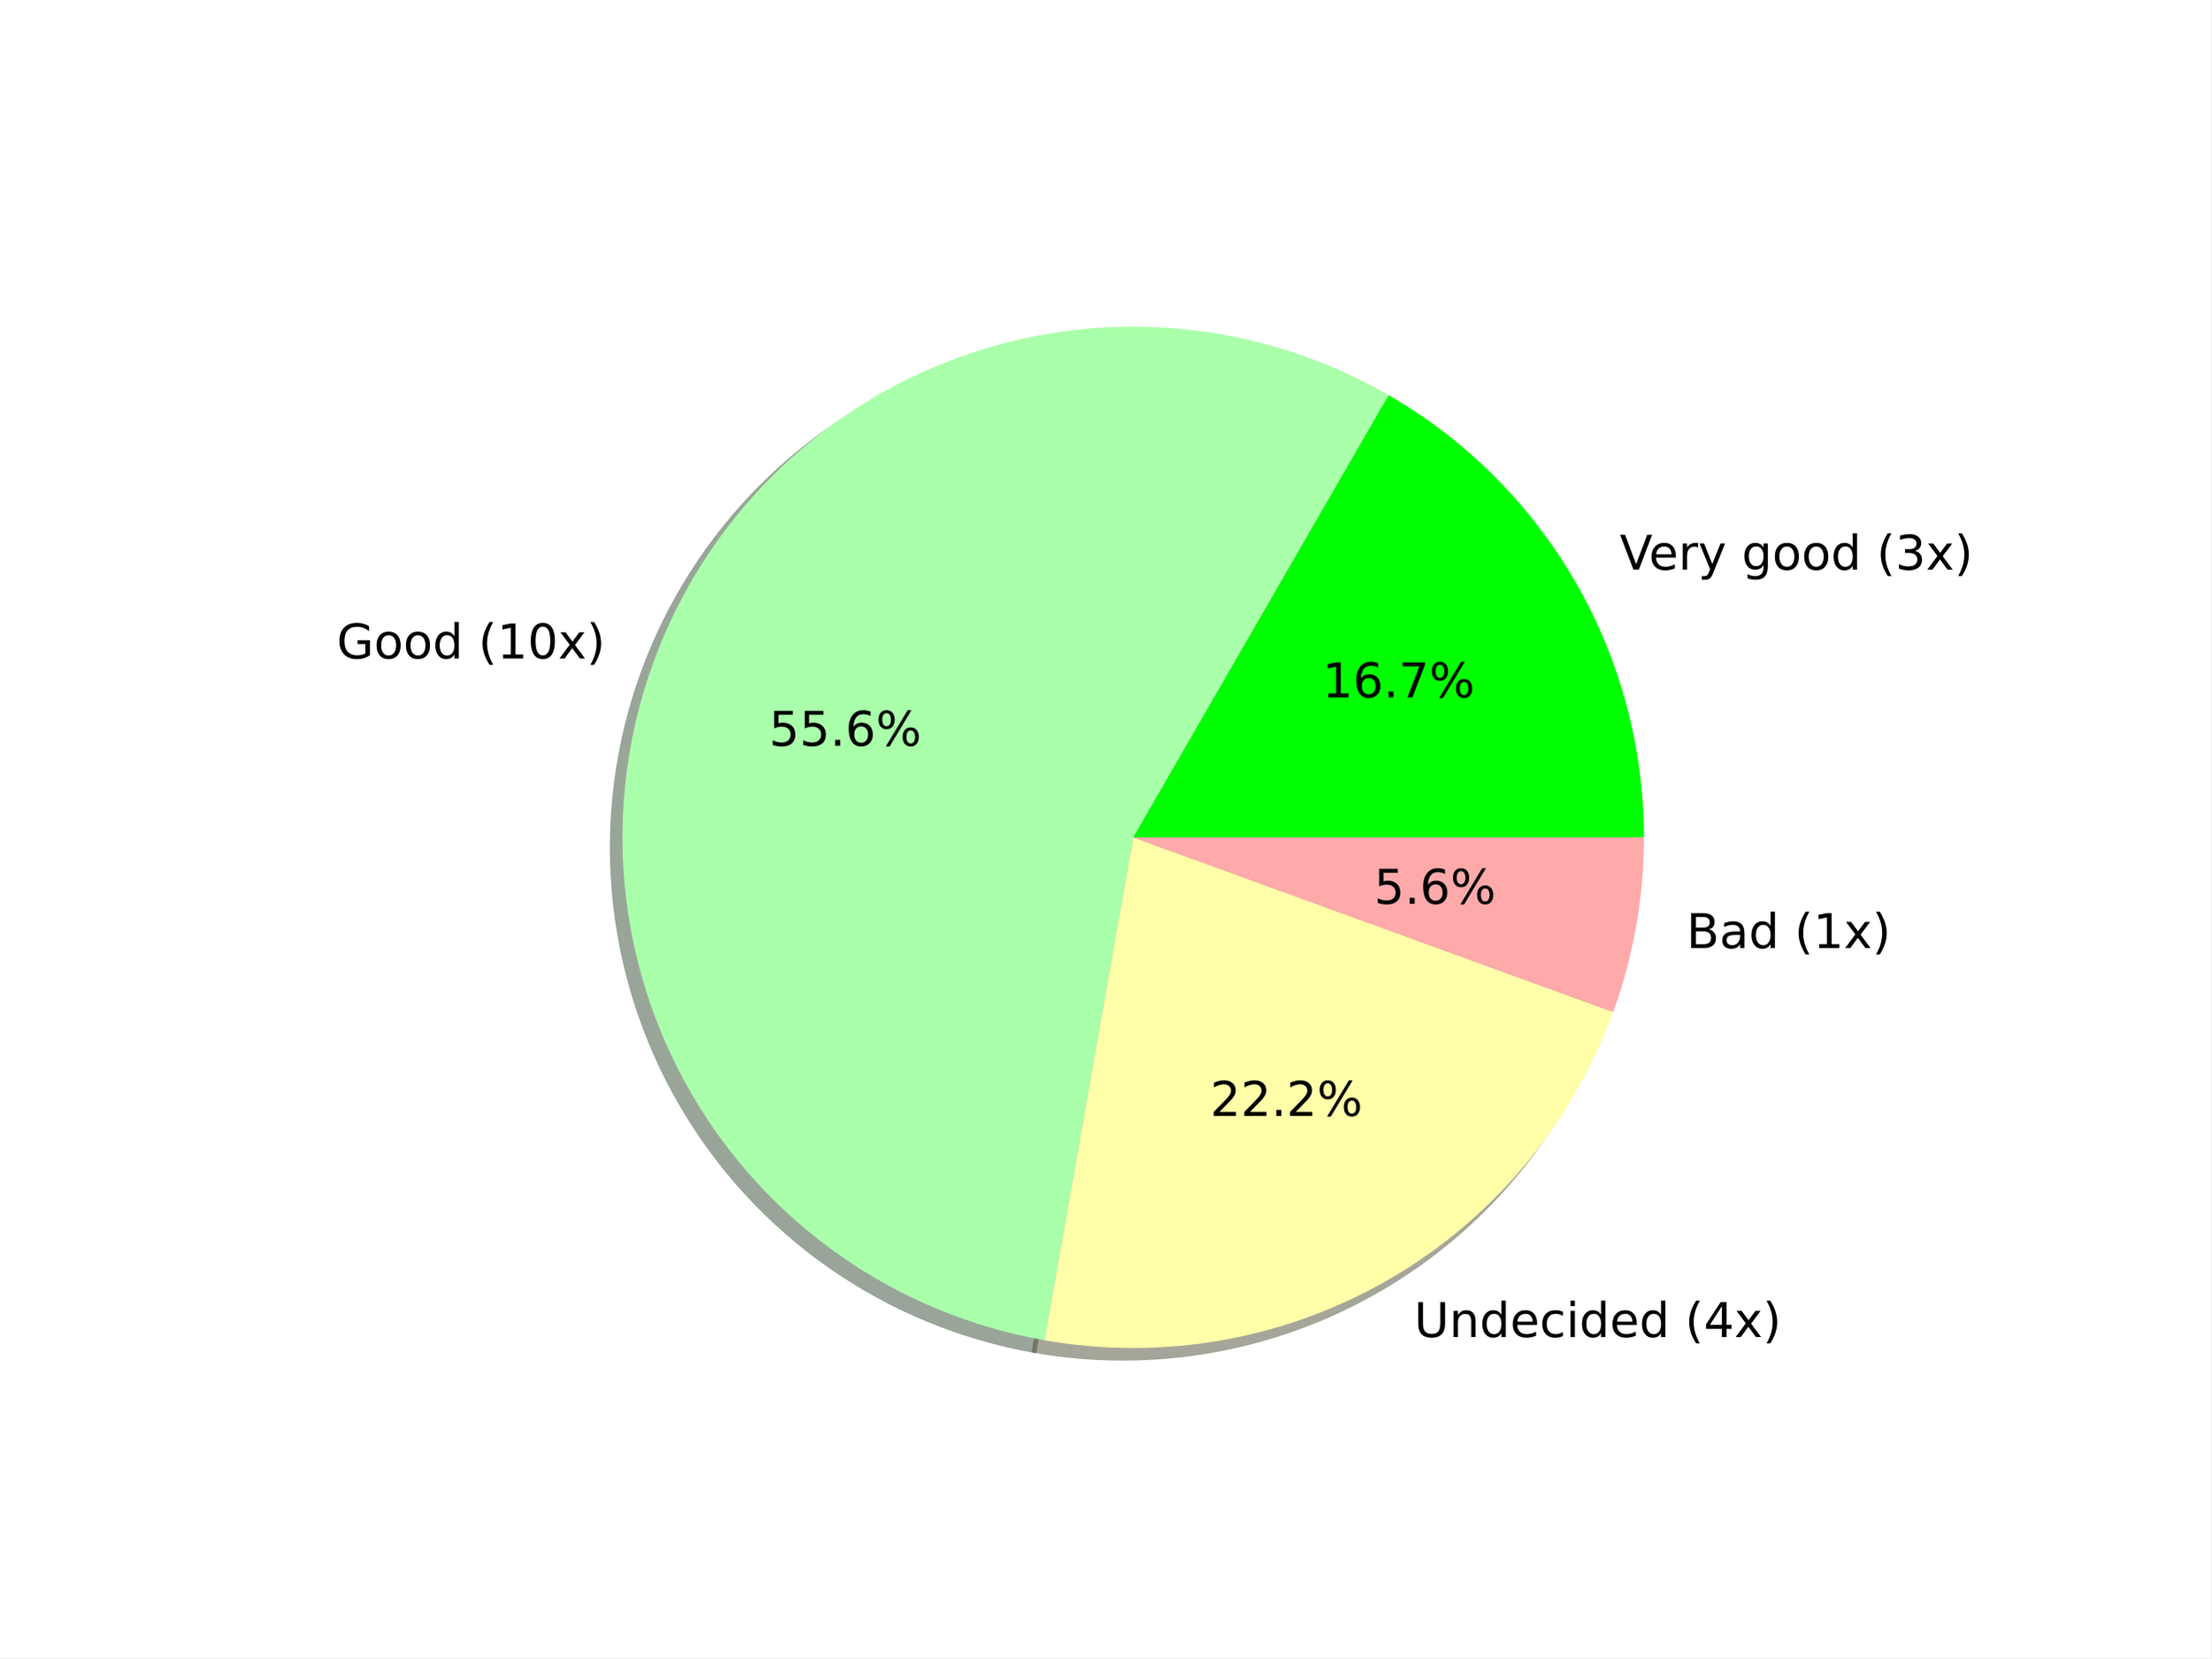
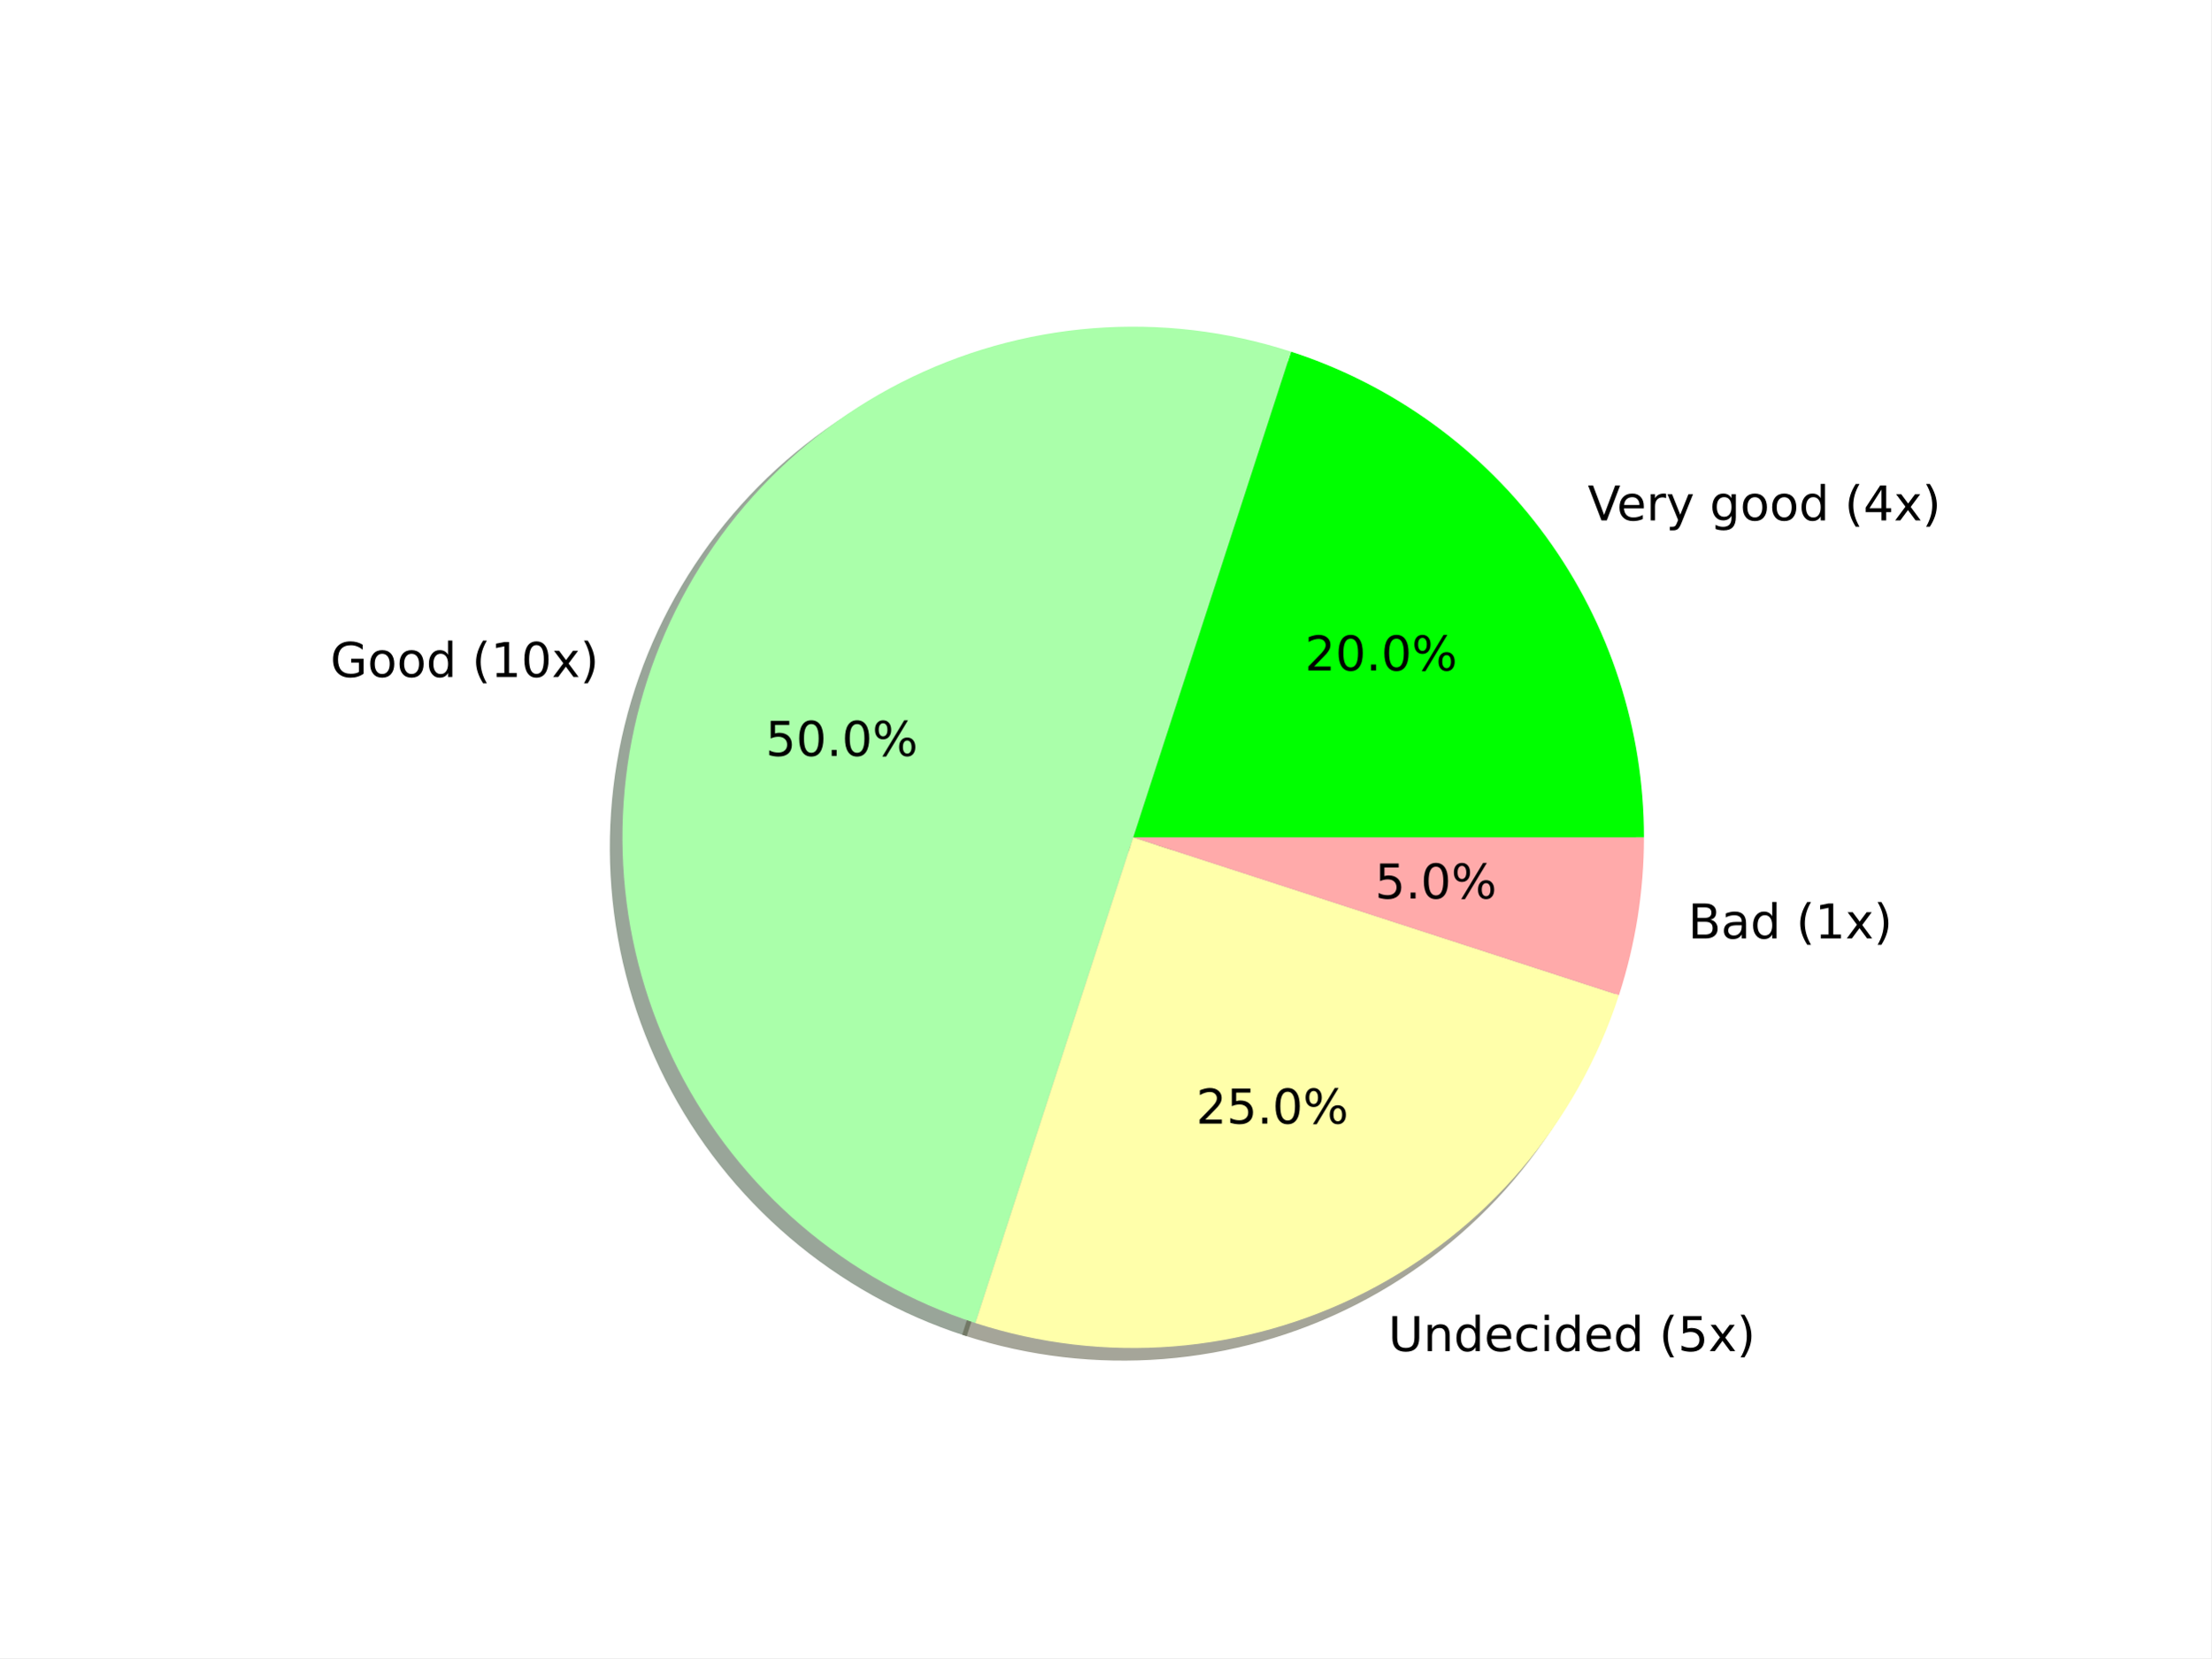
<svg xmlns="http://www.w3.org/2000/svg" xmlns:xlink="http://www.w3.org/1999/xlink" width="460.8pt" height="345.6pt" viewBox="0 0 460.8 345.6" version="1.1">
  <defs>
    <style type="text/css">*{stroke-linejoin: round; stroke-linecap: butt}</style>
  </defs>
  <g id="figure_1">
    <g id="patch_1">
      <path d="M 0 345.6  L 460.8 345.6  L 460.8 0  L 0 0  z " style="fill: #ffffff" />
    </g>
    <g id="axes_1">
      <g id="patch_2">
-         <path d="M 340.476 176.657  C 340.476 157.973 335.557 139.615 326.215 123.434  C 316.873 107.254 303.434 93.815 287.254 84.473  L 234.031 176.657  L 340.476 176.657  z " style="fill: #004c00; opacity: 0.5; stroke: #004c00; stroke-linejoin: miter" />
+         <path d="M 340.476 176.657  C 340.476 154.181 333.357 132.273 320.147 114.09  C 306.936 95.907 288.3 82.367 266.924 75.422  L 234.031 176.657  L 340.476 176.657  z " style="fill: #004c00; opacity: 0.5; stroke: #004c00; stroke-linejoin: miter" />
      </g>
      <g id="patch_3">
-         <path d="M 287.254 84.473  C 273.793 76.702 258.792 71.972 243.308 70.617  C 227.825 69.262 212.23 71.316 197.625 76.632  C 183.019 81.947 169.754 90.399 158.763 101.389  C 147.773 112.38 139.322 125.645 134.006 140.251  C 128.69 154.856 126.637 170.45 127.991 185.934  C 129.346 201.418 134.076 216.419 141.847 229.879  C 149.619 243.34 160.245 254.936 172.977 263.851  C 185.709 272.766 200.24 278.786 215.547 281.485  L 234.031 176.657  L 287.254 84.473  z " style="fill: #334c33; opacity: 0.5; stroke: #334c33; stroke-linejoin: miter" />
+         <path d="M 266.924 75.422  C 253.63 71.102 239.615 69.444 225.68 70.54  C 211.744 71.637 198.161 75.468 185.706 81.814  C 173.252 88.16 162.168 96.897 153.09 107.527  C 144.012 118.156 137.116 130.47 132.796 143.764  C 128.477 157.058 126.818 171.073 127.914 185.008  C 129.011 198.944 132.842 212.527 139.188 224.982  C 145.534 237.436 154.272 248.52 164.901 257.598  C 175.53 266.676 187.844 273.572 201.138 277.892  L 234.031 176.657  L 266.924 75.422  z " style="fill: #334c33; opacity: 0.5; stroke: #334c33; stroke-linejoin: miter" />
      </g>
      <g id="patch_4">
-         <path d="M 215.547 281.485  C 240.187 285.829 265.586 281.351 287.254 268.841  C 308.921 256.331 325.499 236.574 334.057 213.063  L 234.031 176.657  L 215.547 281.485  z " style="fill: #4c4c33; opacity: 0.5; stroke: #4c4c33; stroke-linejoin: miter" />
+         <path d="M 201.138 277.892  C 227.977 286.612 257.212 284.312 282.356 271.5  C 307.5 258.688 326.546 236.389 335.266 209.55  L 234.031 176.657  L 201.138 277.892  z " style="fill: #4c4c33; opacity: 0.5; stroke: #4c4c33; stroke-linejoin: miter" />
      </g>
      <g id="patch_5">
-         <path d="M 334.057 213.063  C 336.176 207.24 337.783 201.243 338.859 195.141  C 339.935 189.038 340.476 182.854 340.476 176.657  L 234.031 176.657  L 334.057 213.063  z " style="fill: #4c3333; opacity: 0.5; stroke: #4c3333; stroke-linejoin: miter" />
+         <path d="M 335.266 209.55  C 336.989 204.247 338.293 198.816 339.165 193.309  C 340.038 187.801 340.476 182.233 340.476 176.657  L 234.031 176.657  L 335.266 209.55  z " style="fill: #4c3333; opacity: 0.5; stroke: #4c3333; stroke-linejoin: miter" />
      </g>
      <g id="patch_6">
-         <path d="M 342.605 174.528  C 342.605 155.844 337.686 137.486 328.344 121.306  C 319.002 105.125 305.563 91.686 289.382 82.344  L 236.16 174.528  L 342.605 174.528  z " style="fill: #00ff00" />
+         <path d="M 342.605 174.528  C 342.605 152.053 335.486 130.144 322.276 111.961  C 309.065 93.778 290.429 80.238 269.053 73.293  L 236.16 174.528  L 342.605 174.528  z " style="fill: #00ff00" />
      </g>
      <g id="patch_7">
-         <path d="M 289.382 82.344  C 275.922 74.573 260.921 69.843 245.437 68.488  C 229.954 67.134 214.359 69.187 199.754 74.503  C 185.148 79.819 171.883 88.27 160.892 99.26  C 149.902 110.251 141.451 123.516 136.135 138.122  C 130.819 152.727 128.766 168.322 130.12 183.805  C 131.475 199.289 136.205 214.29 143.976 227.75  C 151.748 241.211 162.374 252.807 175.106 261.722  C 187.838 270.638 202.369 276.657 217.676 279.356  L 236.16 174.528  L 289.382 82.344  z " style="fill: #aaffaa" />
+         <path d="M 269.053 73.293  C 255.759 68.973 241.744 67.315 227.808 68.411  C 213.873 69.508 200.29 73.339 187.835 79.685  C 175.38 86.031 164.297 94.769 155.219 105.398  C 146.141 116.027 139.244 128.341 134.925 141.635  C 130.605 154.929 128.947 168.944 130.043 182.88  C 131.14 196.815 134.971 210.398 141.317 222.853  C 147.663 235.308 156.401 246.391 167.03 255.469  C 177.659 264.547 189.973 271.444 203.267 275.763  L 236.16 174.528  L 269.053 73.293  z " style="fill: #aaffaa" />
      </g>
      <g id="patch_8">
-         <path d="M 217.676 279.356  C 242.315 283.7 267.715 279.222 289.382 266.712  C 311.05 254.202 327.628 234.445 336.185 210.934  L 236.16 174.528  L 217.676 279.356  z " style="fill: #ffffaa" />
+         <path d="M 203.267 275.763  C 230.106 284.484 259.341 282.183 284.485 269.371  C 309.629 256.559 328.675 234.26 337.395 207.421  L 236.16 174.528  L 203.267 275.763  z " style="fill: #ffffaa" />
      </g>
      <g id="patch_9">
-         <path d="M 336.185 210.934  C 338.305 205.111 339.912 199.114 340.988 193.012  C 342.064 186.909 342.605 180.725 342.605 174.528  L 236.16 174.528  L 336.185 210.934  z " style="fill: #ffaaaa" />
+         <path d="M 337.395 207.421  C 339.118 202.118 340.422 196.687 341.294 191.18  C 342.167 185.672 342.605 180.104 342.605 174.528  L 236.16 174.528  L 337.395 207.421  z " style="fill: #ffaaaa" />
      </g>
      <g id="matplotlib.axis_1" />
      <g id="matplotlib.axis_2" />
      <g id="text_1">
-         <g transform="translate(337.5623 118.7427)scale(0.1 -0.1)">
+         <g transform="translate(330.8872 108.464)scale(0.1 -0.1)">
          <defs>
            <path id="DejaVuSans-56" d="M 1831 0  L 50 4666  L 709 4666  L 2188 738  L 3669 4666  L 4325 4666  L 2547 0  L 1831 0  z " transform="scale(0.015625)" />
            <path id="DejaVuSans-65" d="M 3597 1894  L 3597 1613  L 953 1613  Q 991 1019 1311 708  Q 1631 397 2203 397  Q 2534 397 2845 478  Q 3156 559 3463 722  L 3463 178  Q 3153 47 2828 -22  Q 2503 -91 2169 -91  Q 1331 -91 842 396  Q 353 884 353 1716  Q 353 2575 817 3079  Q 1281 3584 2069 3584  Q 2775 3584 3186 3129  Q 3597 2675 3597 1894  z M 3022 2063  Q 3016 2534 2758 2815  Q 2500 3097 2075 3097  Q 1594 3097 1305 2825  Q 1016 2553 972 2059  L 3022 2063  z " transform="scale(0.015625)" />
            <path id="DejaVuSans-72" d="M 2631 2963  Q 2534 3019 2420 3045  Q 2306 3072 2169 3072  Q 1681 3072 1420 2755  Q 1159 2438 1159 1844  L 1159 0  L 581 0  L 581 3500  L 1159 3500  L 1159 2956  Q 1341 3275 1631 3429  Q 1922 3584 2338 3584  Q 2397 3584 2469 3576  Q 2541 3569 2628 3553  L 2631 2963  z " transform="scale(0.015625)" />
            <path id="DejaVuSans-79" d="M 2059 -325  Q 1816 -950 1584 -1140  Q 1353 -1331 966 -1331  L 506 -1331  L 506 -850  L 844 -850  Q 1081 -850 1212 -737  Q 1344 -625 1503 -206  L 1606 56  L 191 3500  L 800 3500  L 1894 763  L 2988 3500  L 3597 3500  L 2059 -325  z " transform="scale(0.015625)" />
            <path id="DejaVuSans-20" transform="scale(0.015625)" />
            <path id="DejaVuSans-67" d="M 2906 1791  Q 2906 2416 2648 2759  Q 2391 3103 1925 3103  Q 1463 3103 1205 2759  Q 947 2416 947 1791  Q 947 1169 1205 825  Q 1463 481 1925 481  Q 2391 481 2648 825  Q 2906 1169 2906 1791  z M 3481 434  Q 3481 -459 3084 -895  Q 2688 -1331 1869 -1331  Q 1566 -1331 1297 -1286  Q 1028 -1241 775 -1147  L 775 -588  Q 1028 -725 1275 -790  Q 1522 -856 1778 -856  Q 2344 -856 2625 -561  Q 2906 -266 2906 331  L 2906 616  Q 2728 306 2450 153  Q 2172 0 1784 0  Q 1141 0 747 490  Q 353 981 353 1791  Q 353 2603 747 3093  Q 1141 3584 1784 3584  Q 2172 3584 2450 3431  Q 2728 3278 2906 2969  L 2906 3500  L 3481 3500  L 3481 434  z " transform="scale(0.015625)" />
            <path id="DejaVuSans-6f" d="M 1959 3097  Q 1497 3097 1228 2736  Q 959 2375 959 1747  Q 959 1119 1226 758  Q 1494 397 1959 397  Q 2419 397 2687 759  Q 2956 1122 2956 1747  Q 2956 2369 2687 2733  Q 2419 3097 1959 3097  z M 1959 3584  Q 2709 3584 3137 3096  Q 3566 2609 3566 1747  Q 3566 888 3137 398  Q 2709 -91 1959 -91  Q 1206 -91 779 398  Q 353 888 353 1747  Q 353 2609 779 3096  Q 1206 3584 1959 3584  z " transform="scale(0.015625)" />
            <path id="DejaVuSans-64" d="M 2906 2969  L 2906 4863  L 3481 4863  L 3481 0  L 2906 0  L 2906 525  Q 2725 213 2448 61  Q 2172 -91 1784 -91  Q 1150 -91 751 415  Q 353 922 353 1747  Q 353 2572 751 3078  Q 1150 3584 1784 3584  Q 2172 3584 2448 3432  Q 2725 3281 2906 2969  z M 947 1747  Q 947 1113 1208 752  Q 1469 391 1925 391  Q 2381 391 2643 752  Q 2906 1113 2906 1747  Q 2906 2381 2643 2742  Q 2381 3103 1925 3103  Q 1469 3103 1208 2742  Q 947 2381 947 1747  z " transform="scale(0.015625)" />
            <path id="DejaVuSans-28" d="M 1984 4856  Q 1566 4138 1362 3434  Q 1159 2731 1159 2009  Q 1159 1288 1364 580  Q 1569 -128 1984 -844  L 1484 -844  Q 1016 -109 783 600  Q 550 1309 550 2009  Q 550 2706 781 3412  Q 1013 4119 1484 4856  L 1984 4856  z " transform="scale(0.015625)" />
-             <path id="DejaVuSans-33" d="M 2597 2516  Q 3050 2419 3304 2112  Q 3559 1806 3559 1356  Q 3559 666 3084 287  Q 2609 -91 1734 -91  Q 1441 -91 1130 -33  Q 819 25 488 141  L 488 750  Q 750 597 1062 519  Q 1375 441 1716 441  Q 2309 441 2620 675  Q 2931 909 2931 1356  Q 2931 1769 2642 2001  Q 2353 2234 1838 2234  L 1294 2234  L 1294 2753  L 1863 2753  Q 2328 2753 2575 2939  Q 2822 3125 2822 3475  Q 2822 3834 2567 4026  Q 2313 4219 1838 4219  Q 1578 4219 1281 4162  Q 984 4106 628 3988  L 628 4550  Q 988 4650 1302 4700  Q 1616 4750 1894 4750  Q 2613 4750 3031 4423  Q 3450 4097 3450 3541  Q 3450 3153 3228 2886  Q 3006 2619 2597 2516  z " transform="scale(0.015625)" />
+             <path id="DejaVuSans-34" d="M 2419 4116  L 825 1625  L 2419 1625  L 2419 4116  z M 2253 4666  L 3047 4666  L 3047 1625  L 3713 1625  L 3713 1100  L 3047 1100  L 3047 0  L 2419 0  L 2419 1100  L 313 1100  L 313 1709  L 2253 4666  z " transform="scale(0.015625)" />
            <path id="DejaVuSans-78" d="M 3513 3500  L 2247 1797  L 3578 0  L 2900 0  L 1881 1375  L 863 0  L 184 0  L 1544 1831  L 300 3500  L 978 3500  L 1906 2253  L 2834 3500  L 3513 3500  z " transform="scale(0.015625)" />
            <path id="DejaVuSans-29" d="M 513 4856  L 1013 4856  Q 1481 4119 1714 3412  Q 1947 2706 1947 2009  Q 1947 1309 1714 600  Q 1481 -109 1013 -844  L 513 -844  Q 928 -128 1133 580  Q 1338 1288 1338 2009  Q 1338 2731 1133 3434  Q 928 4138 513 4856  z " transform="scale(0.015625)" />
          </defs>
          <use xlink:href="#DejaVuSans-56" />
          <use xlink:href="#DejaVuSans-65" x="60.658" />
          <use xlink:href="#DejaVuSans-72" x="122.182" />
          <use xlink:href="#DejaVuSans-79" x="163.295" />
          <use xlink:href="#DejaVuSans-20" x="222.475" />
          <use xlink:href="#DejaVuSans-67" x="254.262" />
          <use xlink:href="#DejaVuSans-6f" x="317.738" />
          <use xlink:href="#DejaVuSans-6f" x="378.92" />
          <use xlink:href="#DejaVuSans-64" x="440.102" />
          <use xlink:href="#DejaVuSans-20" x="503.578" />
          <use xlink:href="#DejaVuSans-28" x="535.365" />
-           <use xlink:href="#DejaVuSans-33" x="574.379" />
+           <use xlink:href="#DejaVuSans-34" x="574.379" />
          <use xlink:href="#DejaVuSans-78" x="638.002" />
          <use xlink:href="#DejaVuSans-29" x="697.182" />
        </g>
      </g>
      <g id="text_2">
-         <g transform="translate(275.5867 145.3539)scale(0.1 -0.1)">
+         <g transform="translate(271.9458 139.7474)scale(0.1 -0.1)">
          <defs>
-             <path id="DejaVuSans-31" d="M 794 531  L 1825 531  L 1825 4091  L 703 3866  L 703 4441  L 1819 4666  L 2450 4666  L 2450 531  L 3481 531  L 3481 0  L 794 0  L 794 531  z " transform="scale(0.015625)" />
-             <path id="DejaVuSans-36" d="M 2113 2584  Q 1688 2584 1439 2293  Q 1191 2003 1191 1497  Q 1191 994 1439 701  Q 1688 409 2113 409  Q 2538 409 2786 701  Q 3034 994 3034 1497  Q 3034 2003 2786 2293  Q 2538 2584 2113 2584  z M 3366 4563  L 3366 3988  Q 3128 4100 2886 4159  Q 2644 4219 2406 4219  Q 1781 4219 1451 3797  Q 1122 3375 1075 2522  Q 1259 2794 1537 2939  Q 1816 3084 2150 3084  Q 2853 3084 3261 2657  Q 3669 2231 3669 1497  Q 3669 778 3244 343  Q 2819 -91 2113 -91  Q 1303 -91 875 529  Q 447 1150 447 2328  Q 447 3434 972 4092  Q 1497 4750 2381 4750  Q 2619 4750 2861 4703  Q 3103 4656 3366 4563  z " transform="scale(0.015625)" />
+             <path id="DejaVuSans-32" d="M 1228 531  L 3431 531  L 3431 0  L 469 0  L 469 531  Q 828 903 1448 1529  Q 2069 2156 2228 2338  Q 2531 2678 2651 2914  Q 2772 3150 2772 3378  Q 2772 3750 2511 3984  Q 2250 4219 1831 4219  Q 1534 4219 1204 4116  Q 875 4013 500 3803  L 500 4441  Q 881 4594 1212 4672  Q 1544 4750 1819 4750  Q 2544 4750 2975 4387  Q 3406 4025 3406 3419  Q 3406 3131 3298 2873  Q 3191 2616 2906 2266  Q 2828 2175 2409 1742  Q 1991 1309 1228 531  z " transform="scale(0.015625)" />
+             <path id="DejaVuSans-30" d="M 2034 4250  Q 1547 4250 1301 3770  Q 1056 3291 1056 2328  Q 1056 1369 1301 889  Q 1547 409 2034 409  Q 2525 409 2770 889  Q 3016 1369 3016 2328  Q 3016 3291 2770 3770  Q 2525 4250 2034 4250  z M 2034 4750  Q 2819 4750 3233 4129  Q 3647 3509 3647 2328  Q 3647 1150 3233 529  Q 2819 -91 2034 -91  Q 1250 -91 836 529  Q 422 1150 422 2328  Q 422 3509 836 4129  Q 1250 4750 2034 4750  z " transform="scale(0.015625)" />
            <path id="DejaVuSans-2e" d="M 684 794  L 1344 794  L 1344 0  L 684 0  L 684 794  z " transform="scale(0.015625)" />
-             <path id="DejaVuSans-37" d="M 525 4666  L 3525 4666  L 3525 4397  L 1831 0  L 1172 0  L 2766 4134  L 525 4134  L 525 4666  z " transform="scale(0.015625)" />
            <path id="DejaVuSans-25" d="M 4653 2053  Q 4381 2053 4226 1822  Q 4072 1591 4072 1178  Q 4072 772 4226 539  Q 4381 306 4653 306  Q 4919 306 5073 539  Q 5228 772 5228 1178  Q 5228 1588 5073 1820  Q 4919 2053 4653 2053  z M 4653 2450  Q 5147 2450 5437 2106  Q 5728 1763 5728 1178  Q 5728 594 5436 251  Q 5144 -91 4653 -91  Q 4153 -91 3862 251  Q 3572 594 3572 1178  Q 3572 1766 3864 2108  Q 4156 2450 4653 2450  z M 1428 4353  Q 1159 4353 1004 4120  Q 850 3888 850 3481  Q 850 3069 1003 2837  Q 1156 2606 1428 2606  Q 1700 2606 1854 2837  Q 2009 3069 2009 3481  Q 2009 3884 1853 4118  Q 1697 4353 1428 4353  z M 4250 4750  L 4750 4750  L 1831 -91  L 1331 -91  L 4250 4750  z M 1428 4750  Q 1922 4750 2215 4408  Q 2509 4066 2509 3481  Q 2509 2891 2217 2550  Q 1925 2209 1428 2209  Q 931 2209 642 2551  Q 353 2894 353 3481  Q 353 4063 643 4406  Q 934 4750 1428 4750  z " transform="scale(0.015625)" />
          </defs>
-           <use xlink:href="#DejaVuSans-31" />
-           <use xlink:href="#DejaVuSans-36" x="63.623" />
+           <use xlink:href="#DejaVuSans-32" />
+           <use xlink:href="#DejaVuSans-30" x="63.623" />
          <use xlink:href="#DejaVuSans-2e" x="127.246" />
-           <use xlink:href="#DejaVuSans-37" x="159.033" />
+           <use xlink:href="#DejaVuSans-30" x="159.033" />
          <use xlink:href="#DejaVuSans-25" x="222.656" />
        </g>
      </g>
      <g id="text_3">
-         <g transform="translate(70.17269 137.2405)scale(0.1 -0.1)">
+         <g transform="translate(68.8421 141.1048)scale(0.1 -0.1)">
          <defs>
            <path id="DejaVuSans-47" d="M 3809 666  L 3809 1919  L 2778 1919  L 2778 2438  L 4434 2438  L 4434 434  Q 4069 175 3628 42  Q 3188 -91 2688 -91  Q 1594 -91 976 548  Q 359 1188 359 2328  Q 359 3472 976 4111  Q 1594 4750 2688 4750  Q 3144 4750 3555 4637  Q 3966 4525 4313 4306  L 4313 3634  Q 3963 3931 3569 4081  Q 3175 4231 2741 4231  Q 1884 4231 1454 3753  Q 1025 3275 1025 2328  Q 1025 1384 1454 906  Q 1884 428 2741 428  Q 3075 428 3337 486  Q 3600 544 3809 666  z " transform="scale(0.015625)" />
-             <path id="DejaVuSans-30" d="M 2034 4250  Q 1547 4250 1301 3770  Q 1056 3291 1056 2328  Q 1056 1369 1301 889  Q 1547 409 2034 409  Q 2525 409 2770 889  Q 3016 1369 3016 2328  Q 3016 3291 2770 3770  Q 2525 4250 2034 4250  z M 2034 4750  Q 2819 4750 3233 4129  Q 3647 3509 3647 2328  Q 3647 1150 3233 529  Q 2819 -91 2034 -91  Q 1250 -91 836 529  Q 422 1150 422 2328  Q 422 3509 836 4129  Q 1250 4750 2034 4750  z " transform="scale(0.015625)" />
+             <path id="DejaVuSans-31" d="M 794 531  L 1825 531  L 1825 4091  L 703 3866  L 703 4441  L 1819 4666  L 2450 4666  L 2450 531  L 3481 531  L 3481 0  L 794 0  L 794 531  z " transform="scale(0.015625)" />
          </defs>
          <use xlink:href="#DejaVuSans-47" />
          <use xlink:href="#DejaVuSans-6f" x="77.49" />
          <use xlink:href="#DejaVuSans-6f" x="138.672" />
          <use xlink:href="#DejaVuSans-64" x="199.854" />
          <use xlink:href="#DejaVuSans-20" x="263.33" />
          <use xlink:href="#DejaVuSans-28" x="295.117" />
          <use xlink:href="#DejaVuSans-31" x="334.131" />
          <use xlink:href="#DejaVuSans-30" x="397.754" />
          <use xlink:href="#DejaVuSans-78" x="461.377" />
          <use xlink:href="#DejaVuSans-29" x="520.557" />
        </g>
      </g>
      <g id="text_4">
-         <g transform="translate(160.2612 155.4436)scale(0.1 -0.1)">
+         <g transform="translate(159.5354 157.5514)scale(0.1 -0.1)">
          <defs>
            <path id="DejaVuSans-35" d="M 691 4666  L 3169 4666  L 3169 4134  L 1269 4134  L 1269 2991  Q 1406 3038 1543 3061  Q 1681 3084 1819 3084  Q 2600 3084 3056 2656  Q 3513 2228 3513 1497  Q 3513 744 3044 326  Q 2575 -91 1722 -91  Q 1428 -91 1123 -41  Q 819 9 494 109  L 494 744  Q 775 591 1075 516  Q 1375 441 1709 441  Q 2250 441 2565 725  Q 2881 1009 2881 1497  Q 2881 1984 2565 2268  Q 2250 2553 1709 2553  Q 1456 2553 1204 2497  Q 953 2441 691 2322  L 691 4666  z " transform="scale(0.015625)" />
          </defs>
          <use xlink:href="#DejaVuSans-35" />
-           <use xlink:href="#DejaVuSans-35" x="63.623" />
+           <use xlink:href="#DejaVuSans-30" x="63.623" />
          <use xlink:href="#DejaVuSans-2e" x="127.246" />
-           <use xlink:href="#DejaVuSans-36" x="159.033" />
+           <use xlink:href="#DejaVuSans-30" x="159.033" />
          <use xlink:href="#DejaVuSans-25" x="222.656" />
        </g>
      </g>
      <g id="text_5">
-         <g transform="translate(294.7047 278.6897)scale(0.1 -0.1)">
+         <g transform="translate(289.3174 281.6147)scale(0.1 -0.1)">
          <defs>
            <path id="DejaVuSans-55" d="M 556 4666  L 1191 4666  L 1191 1831  Q 1191 1081 1462 751  Q 1734 422 2344 422  Q 2950 422 3222 751  Q 3494 1081 3494 1831  L 3494 4666  L 4128 4666  L 4128 1753  Q 4128 841 3676 375  Q 3225 -91 2344 -91  Q 1459 -91 1007 375  Q 556 841 556 1753  L 556 4666  z " transform="scale(0.015625)" />
            <path id="DejaVuSans-6e" d="M 3513 2113  L 3513 0  L 2938 0  L 2938 2094  Q 2938 2591 2744 2837  Q 2550 3084 2163 3084  Q 1697 3084 1428 2787  Q 1159 2491 1159 1978  L 1159 0  L 581 0  L 581 3500  L 1159 3500  L 1159 2956  Q 1366 3272 1645 3428  Q 1925 3584 2291 3584  Q 2894 3584 3203 3211  Q 3513 2838 3513 2113  z " transform="scale(0.015625)" />
            <path id="DejaVuSans-63" d="M 3122 3366  L 3122 2828  Q 2878 2963 2633 3030  Q 2388 3097 2138 3097  Q 1578 3097 1268 2742  Q 959 2388 959 1747  Q 959 1106 1268 751  Q 1578 397 2138 397  Q 2388 397 2633 464  Q 2878 531 3122 666  L 3122 134  Q 2881 22 2623 -34  Q 2366 -91 2075 -91  Q 1284 -91 818 406  Q 353 903 353 1747  Q 353 2603 823 3093  Q 1294 3584 2113 3584  Q 2378 3584 2631 3529  Q 2884 3475 3122 3366  z " transform="scale(0.015625)" />
            <path id="DejaVuSans-69" d="M 603 3500  L 1178 3500  L 1178 0  L 603 0  L 603 3500  z M 603 4863  L 1178 4863  L 1178 4134  L 603 4134  L 603 4863  z " transform="scale(0.015625)" />
-             <path id="DejaVuSans-34" d="M 2419 4116  L 825 1625  L 2419 1625  L 2419 4116  z M 2253 4666  L 3047 4666  L 3047 1625  L 3713 1625  L 3713 1100  L 3047 1100  L 3047 0  L 2419 0  L 2419 1100  L 313 1100  L 313 1709  L 2253 4666  z " transform="scale(0.015625)" />
          </defs>
          <use xlink:href="#DejaVuSans-55" />
          <use xlink:href="#DejaVuSans-6e" x="73.193" />
          <use xlink:href="#DejaVuSans-64" x="136.572" />
          <use xlink:href="#DejaVuSans-65" x="200.049" />
          <use xlink:href="#DejaVuSans-63" x="261.572" />
          <use xlink:href="#DejaVuSans-69" x="316.553" />
          <use xlink:href="#DejaVuSans-64" x="344.336" />
          <use xlink:href="#DejaVuSans-65" x="407.812" />
          <use xlink:href="#DejaVuSans-64" x="469.336" />
          <use xlink:href="#DejaVuSans-20" x="532.812" />
          <use xlink:href="#DejaVuSans-28" x="564.6" />
-           <use xlink:href="#DejaVuSans-34" x="603.613" />
+           <use xlink:href="#DejaVuSans-35" x="603.613" />
          <use xlink:href="#DejaVuSans-78" x="667.236" />
          <use xlink:href="#DejaVuSans-29" x="726.416" />
        </g>
      </g>
      <g id="text_6">
-         <g transform="translate(252.2099 232.5977)scale(0.1 -0.1)">
-           <defs>
-             <path id="DejaVuSans-32" d="M 1228 531  L 3431 531  L 3431 0  L 469 0  L 469 531  Q 828 903 1448 1529  Q 2069 2156 2228 2338  Q 2531 2678 2651 2914  Q 2772 3150 2772 3378  Q 2772 3750 2511 3984  Q 2250 4219 1831 4219  Q 1534 4219 1204 4116  Q 875 4013 500 3803  L 500 4441  Q 881 4594 1212 4672  Q 1544 4750 1819 4750  Q 2544 4750 2975 4387  Q 3406 4025 3406 3419  Q 3406 3131 3298 2873  Q 3191 2616 2906 2266  Q 2828 2175 2409 1742  Q 1991 1309 1228 531  z " transform="scale(0.015625)" />
-           </defs>
+         <g transform="translate(249.2714 234.1932)scale(0.1 -0.1)">
          <use xlink:href="#DejaVuSans-32" />
-           <use xlink:href="#DejaVuSans-32" x="63.623" />
+           <use xlink:href="#DejaVuSans-35" x="63.623" />
          <use xlink:href="#DejaVuSans-2e" x="127.246" />
-           <use xlink:href="#DejaVuSans-32" x="159.033" />
+           <use xlink:href="#DejaVuSans-30" x="159.033" />
          <use xlink:href="#DejaVuSans-25" x="222.656" />
        </g>
      </g>
      <g id="text_7">
-         <g transform="translate(351.4704 197.6197)scale(0.1 -0.1)">
+         <g transform="translate(351.8077 195.6042)scale(0.1 -0.1)">
          <defs>
            <path id="DejaVuSans-42" d="M 1259 2228  L 1259 519  L 2272 519  Q 2781 519 3026 730  Q 3272 941 3272 1375  Q 3272 1813 3026 2020  Q 2781 2228 2272 2228  L 1259 2228  z M 1259 4147  L 1259 2741  L 2194 2741  Q 2656 2741 2882 2914  Q 3109 3088 3109 3444  Q 3109 3797 2882 3972  Q 2656 4147 2194 4147  L 1259 4147  z M 628 4666  L 2241 4666  Q 2963 4666 3353 4366  Q 3744 4066 3744 3513  Q 3744 3084 3544 2831  Q 3344 2578 2956 2516  Q 3422 2416 3680 2098  Q 3938 1781 3938 1306  Q 3938 681 3513 340  Q 3088 0 2303 0  L 628 0  L 628 4666  z " transform="scale(0.015625)" />
            <path id="DejaVuSans-61" d="M 2194 1759  Q 1497 1759 1228 1600  Q 959 1441 959 1056  Q 959 750 1161 570  Q 1363 391 1709 391  Q 2188 391 2477 730  Q 2766 1069 2766 1631  L 2766 1759  L 2194 1759  z M 3341 1997  L 3341 0  L 2766 0  L 2766 531  Q 2569 213 2275 61  Q 1981 -91 1556 -91  Q 1019 -91 701 211  Q 384 513 384 1019  Q 384 1609 779 1909  Q 1175 2209 1959 2209  L 2766 2209  L 2766 2266  Q 2766 2663 2505 2880  Q 2244 3097 1772 3097  Q 1472 3097 1187 3025  Q 903 2953 641 2809  L 641 3341  Q 956 3463 1253 3523  Q 1550 3584 1831 3584  Q 2591 3584 2966 3190  Q 3341 2797 3341 1997  z " transform="scale(0.015625)" />
          </defs>
          <use xlink:href="#DejaVuSans-42" />
          <use xlink:href="#DejaVuSans-61" x="68.604" />
          <use xlink:href="#DejaVuSans-64" x="129.883" />
          <use xlink:href="#DejaVuSans-20" x="193.359" />
          <use xlink:href="#DejaVuSans-28" x="225.146" />
          <use xlink:href="#DejaVuSans-31" x="264.16" />
          <use xlink:href="#DejaVuSans-78" x="327.783" />
          <use xlink:href="#DejaVuSans-29" x="386.963" />
        </g>
      </g>
      <g id="text_8">
-         <g transform="translate(286.3543 188.3777)scale(0.1 -0.1)">
+         <g transform="translate(286.5382 187.2784)scale(0.1 -0.1)">
          <use xlink:href="#DejaVuSans-35" />
          <use xlink:href="#DejaVuSans-2e" x="63.623" />
-           <use xlink:href="#DejaVuSans-36" x="95.41" />
+           <use xlink:href="#DejaVuSans-30" x="95.41" />
          <use xlink:href="#DejaVuSans-25" x="159.033" />
        </g>
      </g>
    </g>
  </g>
</svg>
